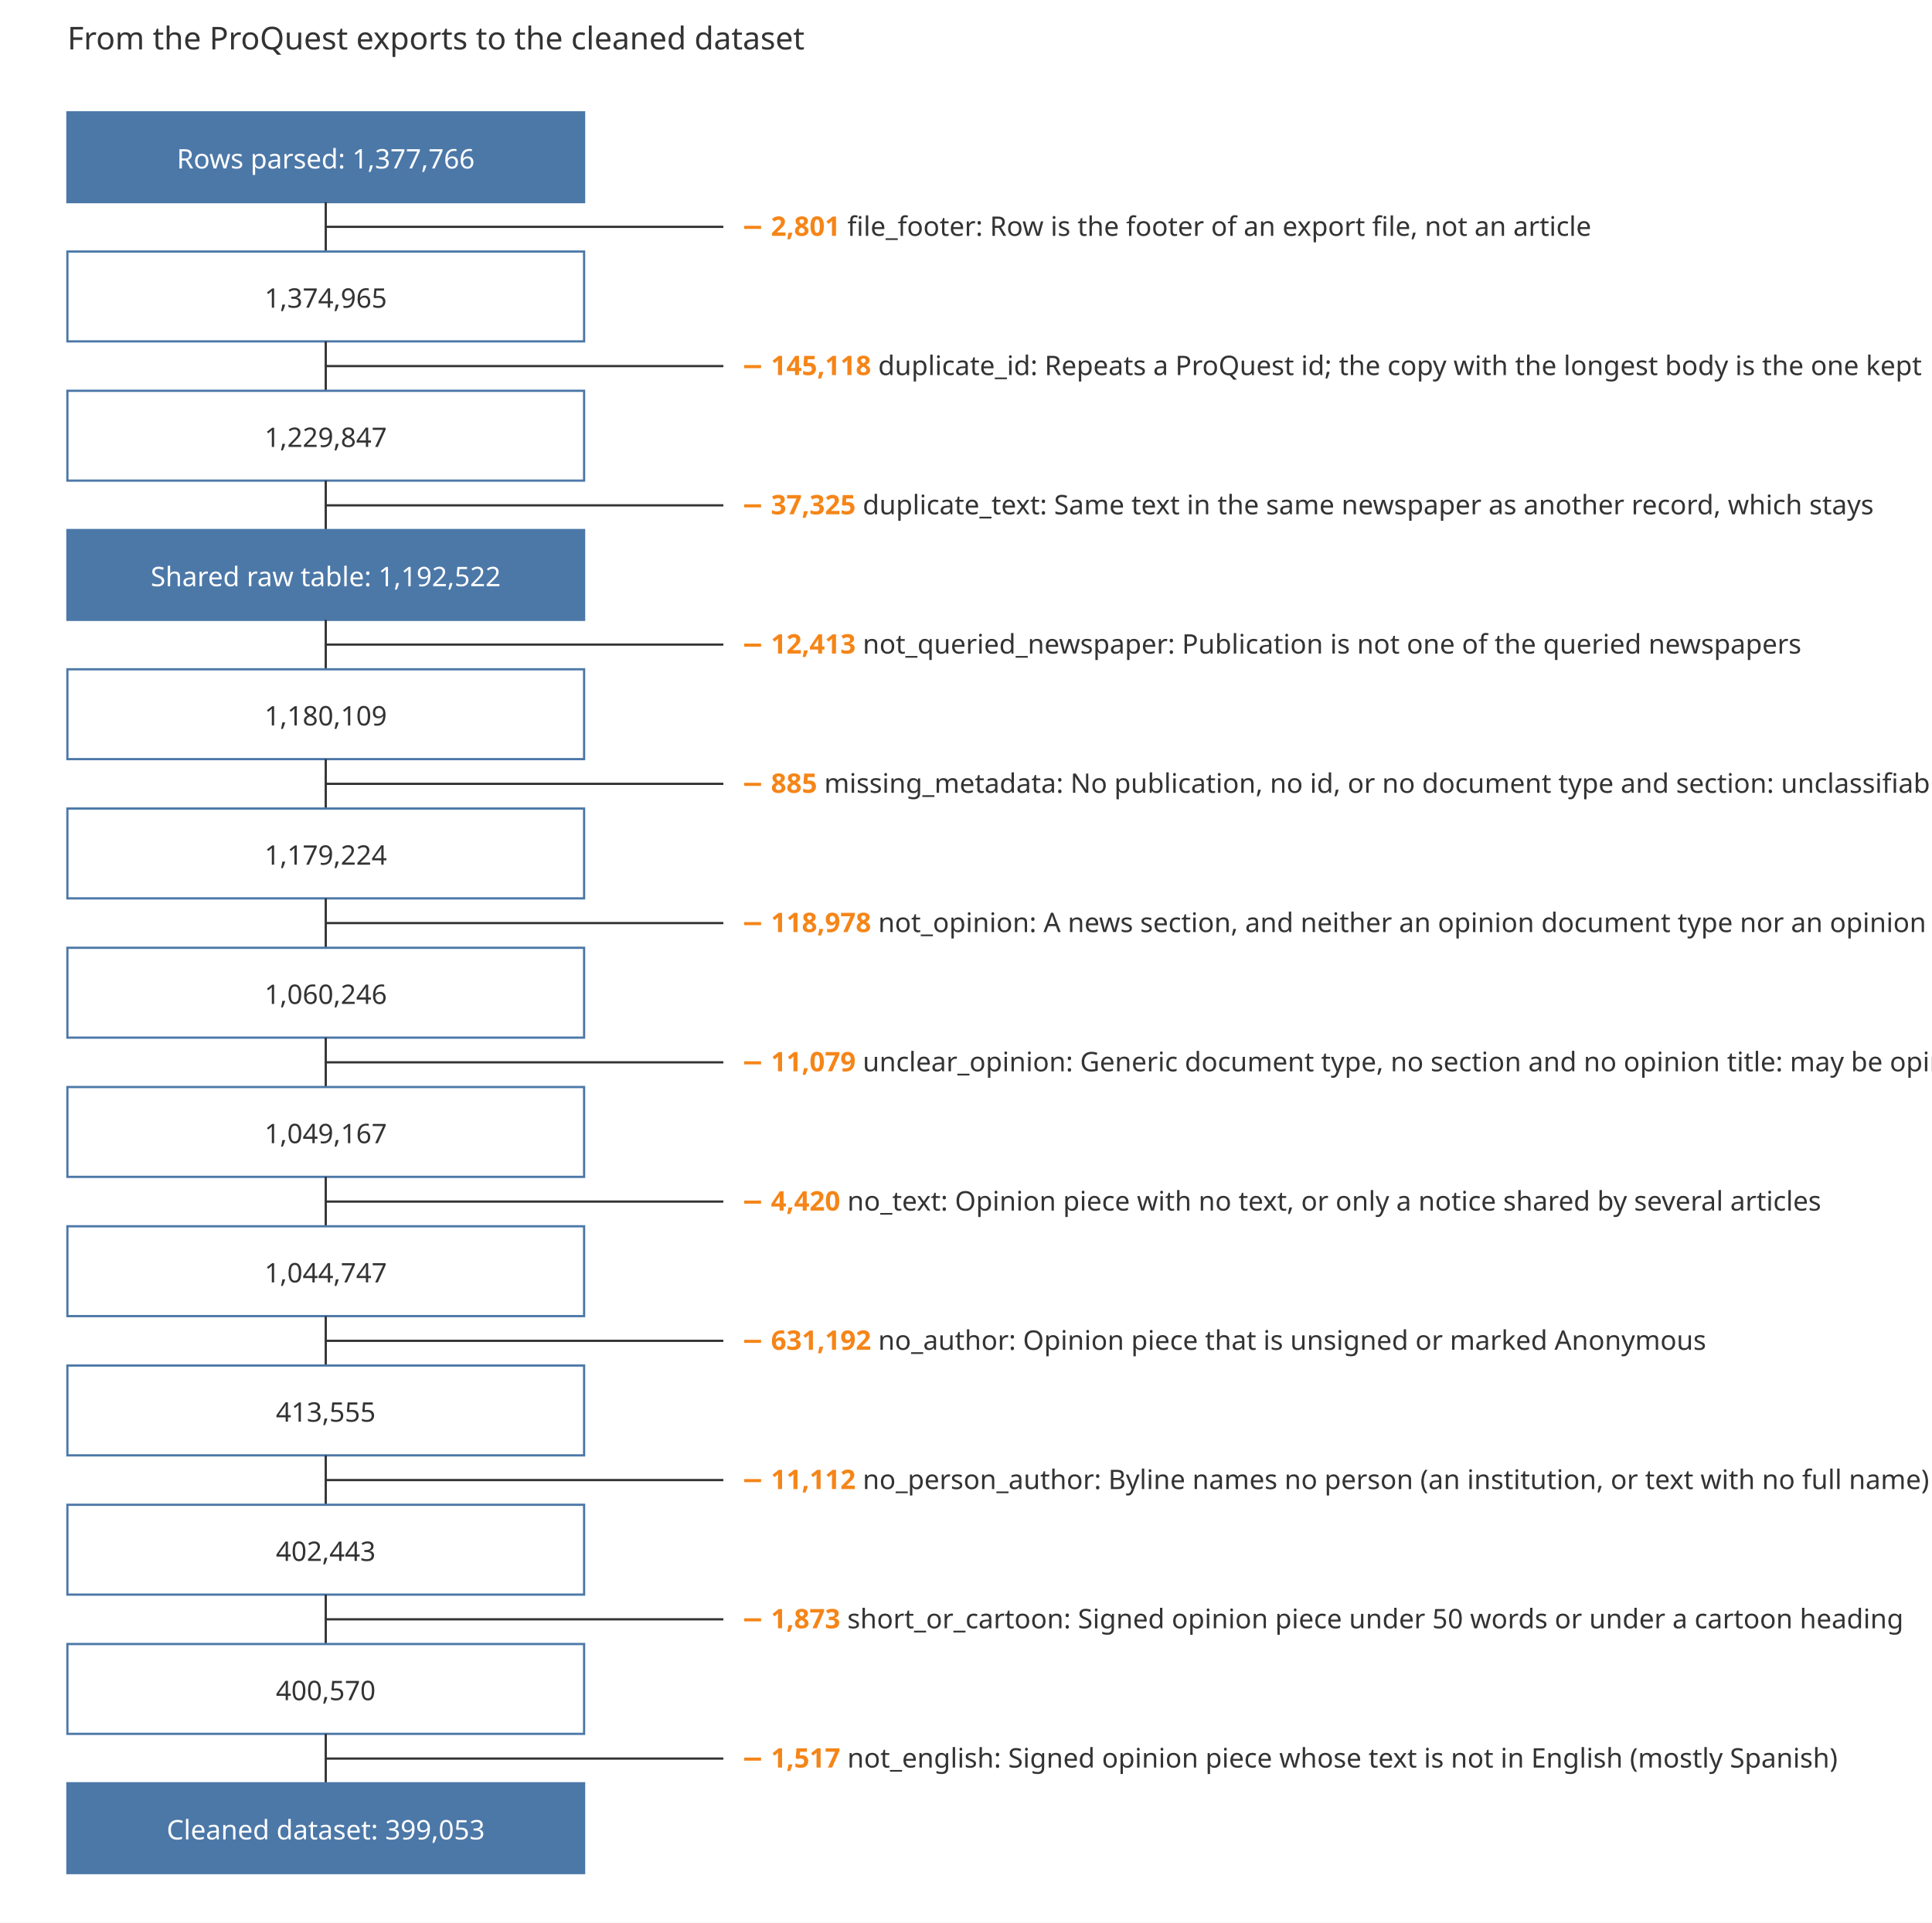
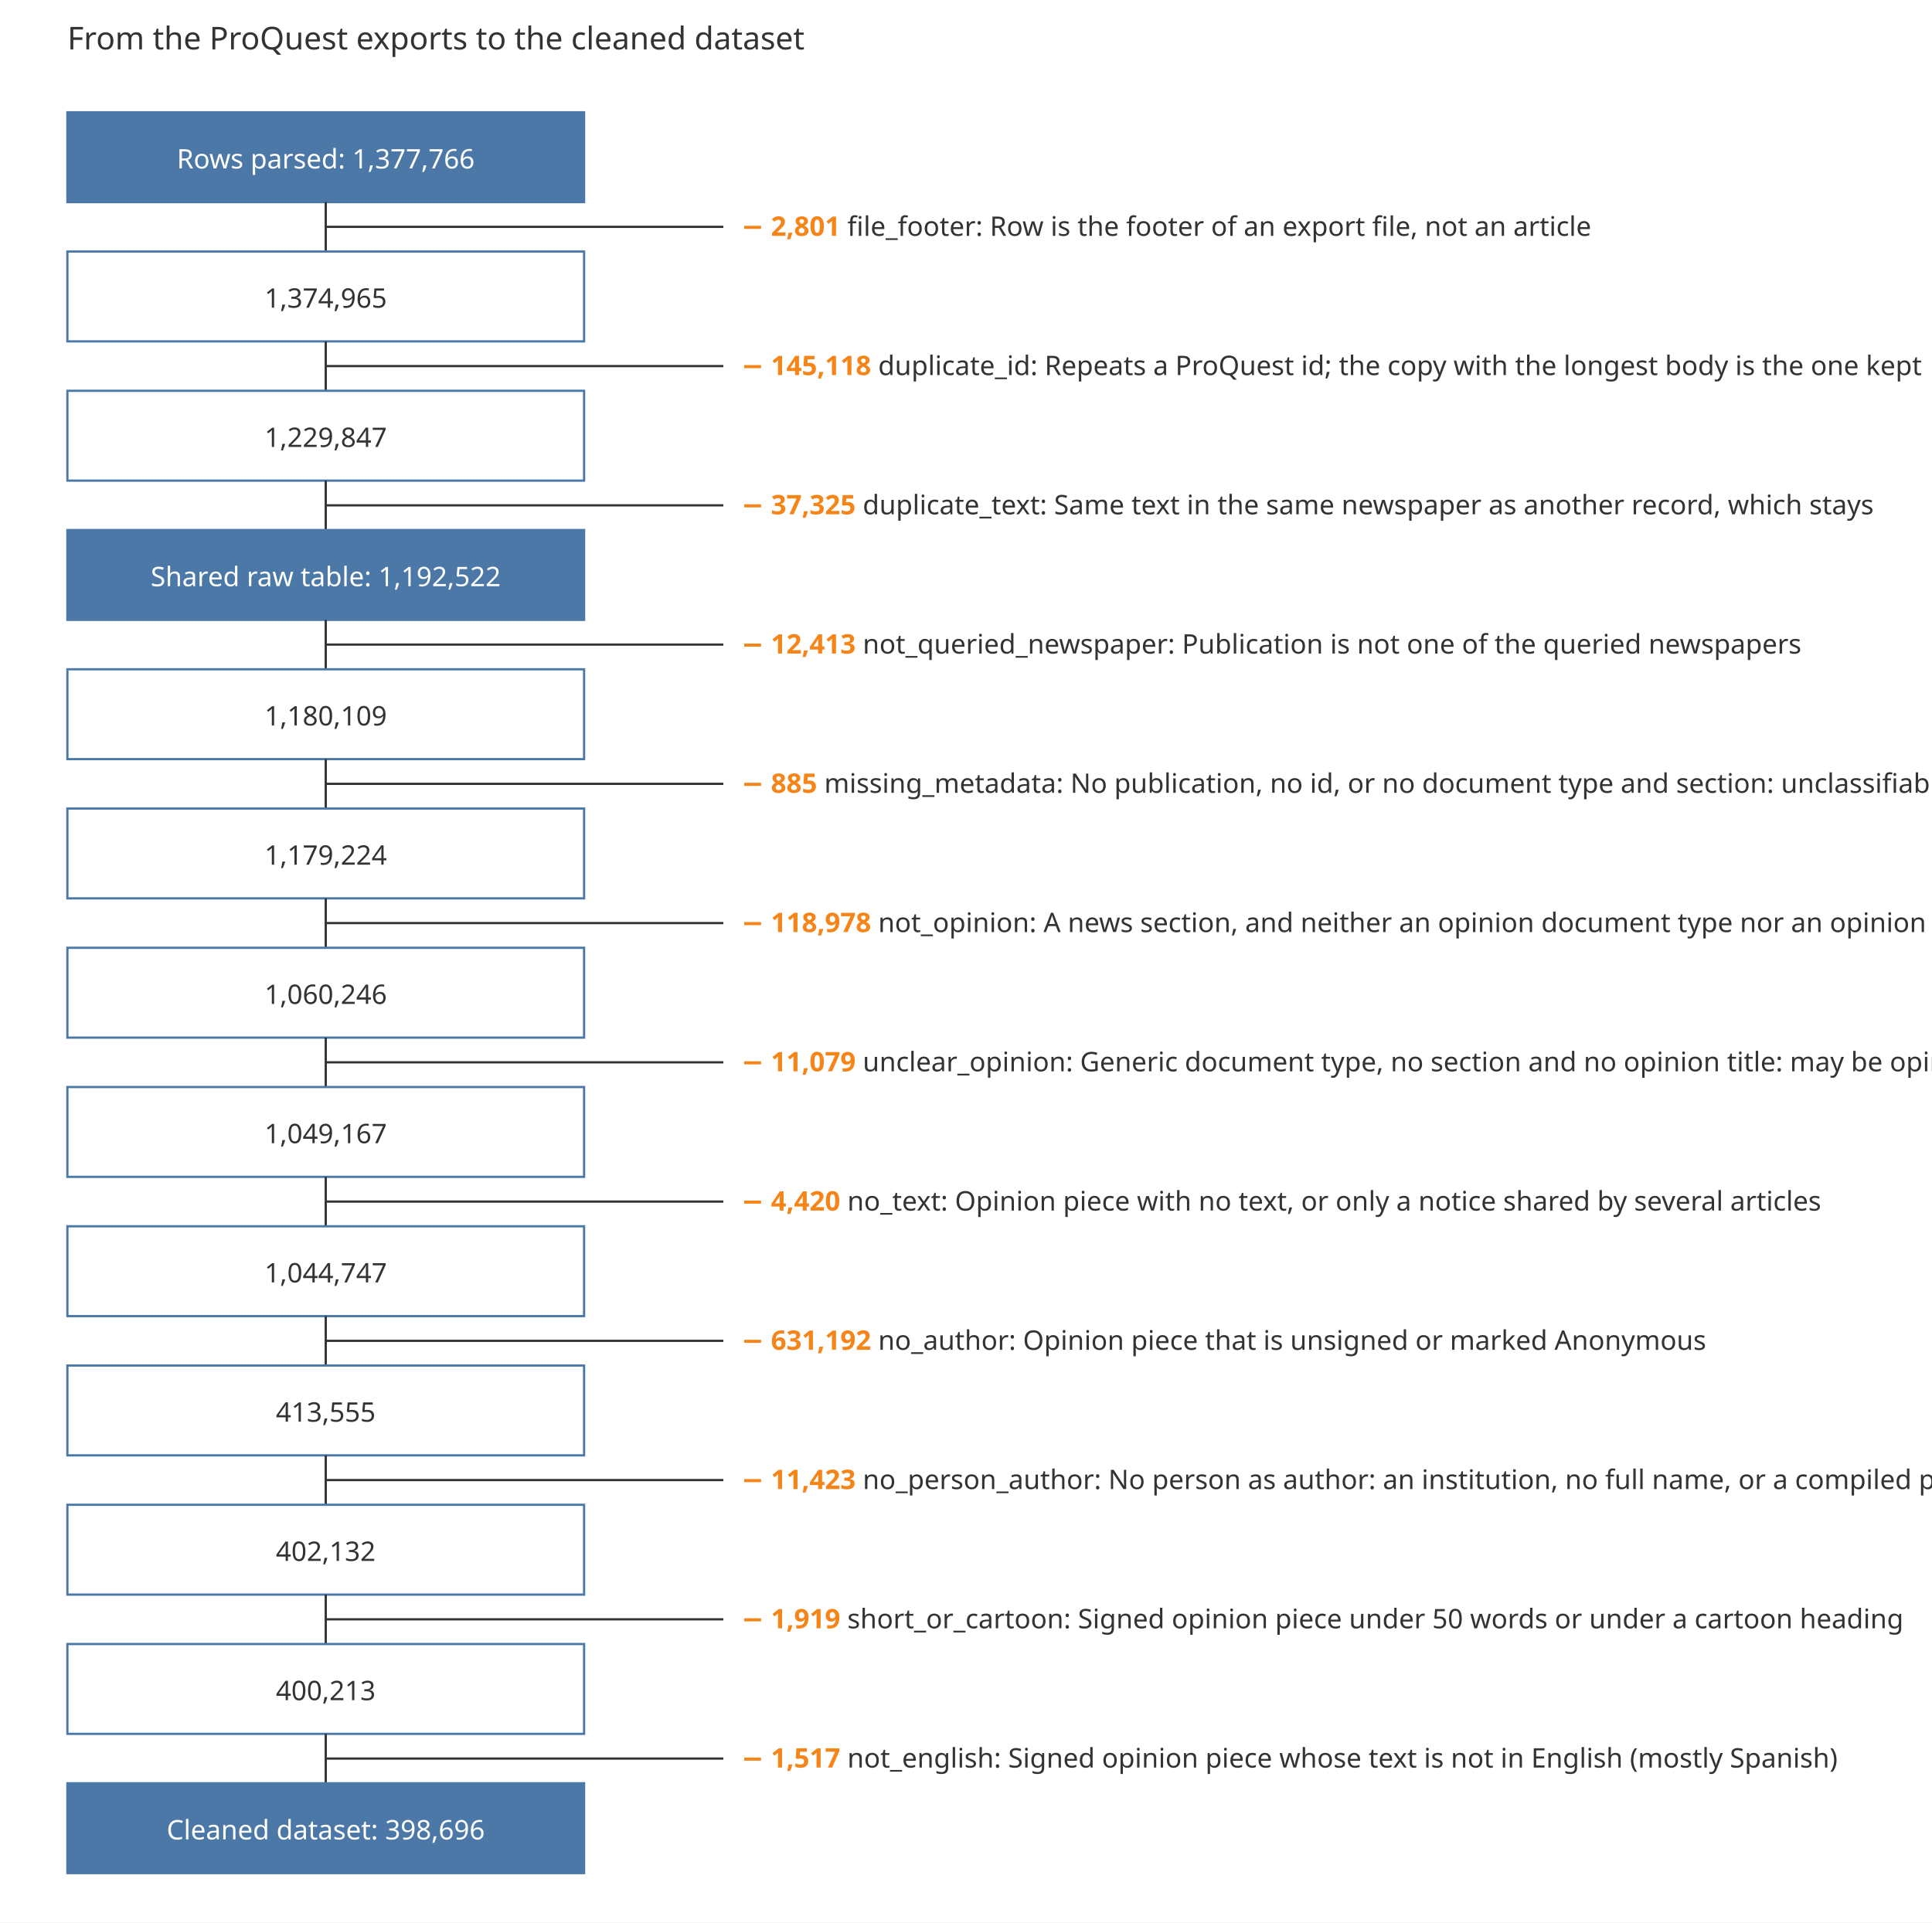
<svg xmlns="http://www.w3.org/2000/svg" viewBox="0 0 860 856" font-family="sans-serif" font-size="12" fill="#333333">
  <rect width="860" height="856" fill="#ffffff" />
  <text x="30" y="22" font-size="14">From the ProQuest exports to the cleaned dataset</text>
  <rect class="remaining" x="30" y="50" width="230" height="40" fill="#4c78a8" stroke="#4c78a8" />
  <text x="145.0" y="75" text-anchor="middle" fill="#ffffff">Rows parsed: 1,377,766</text>
  <line x1="145.0" x2="145.0" y1="90" y2="112" stroke="#333333" />
  <line x1="145.0" x2="322" y1="101" y2="101" stroke="#333333" />
  <text class="removed" x="330" y="105">
    <tspan fill="#f58518" font-weight="bold">− 2,801</tspan>  file_footer: Row is the footer of an export file, not an article</text>
  <rect class="remaining" x="30" y="112" width="230" height="40" fill="#ffffff" stroke="#4c78a8" />
  <text x="145.0" y="137" text-anchor="middle" fill="#333333">1,374,965</text>
  <line x1="145.0" x2="145.0" y1="152" y2="174" stroke="#333333" />
  <line x1="145.0" x2="322" y1="163" y2="163" stroke="#333333" />
  <text class="removed" x="330" y="167">
    <tspan fill="#f58518" font-weight="bold">− 145,118</tspan>  duplicate_id: Repeats a ProQuest id; the copy with the longest body is the one kept</text>
  <rect class="remaining" x="30" y="174" width="230" height="40" fill="#ffffff" stroke="#4c78a8" />
  <text x="145.0" y="199" text-anchor="middle" fill="#333333">1,229,847</text>
  <line x1="145.0" x2="145.0" y1="214" y2="236" stroke="#333333" />
  <line x1="145.0" x2="322" y1="225" y2="225" stroke="#333333" />
  <text class="removed" x="330" y="229">
    <tspan fill="#f58518" font-weight="bold">− 37,325</tspan>  duplicate_text: Same text in the same newspaper as another record, which stays</text>
  <rect class="remaining" x="30" y="236" width="230" height="40" fill="#4c78a8" stroke="#4c78a8" />
  <text x="145.0" y="261" text-anchor="middle" fill="#ffffff">Shared raw table: 1,192,522</text>
  <line x1="145.0" x2="145.0" y1="276" y2="298" stroke="#333333" />
  <line x1="145.0" x2="322" y1="287" y2="287" stroke="#333333" />
  <text class="removed" x="330" y="291">
    <tspan fill="#f58518" font-weight="bold">− 12,413</tspan>  not_queried_newspaper: Publication is not one of the queried newspapers</text>
  <rect class="remaining" x="30" y="298" width="230" height="40" fill="#ffffff" stroke="#4c78a8" />
  <text x="145.0" y="323" text-anchor="middle" fill="#333333">1,180,109</text>
  <line x1="145.0" x2="145.0" y1="338" y2="360" stroke="#333333" />
  <line x1="145.0" x2="322" y1="349" y2="349" stroke="#333333" />
  <text class="removed" x="330" y="353">
    <tspan fill="#f58518" font-weight="bold">− 885</tspan>  missing_metadata: No publication, no id, or no document type and section: unclassifiable</text>
  <rect class="remaining" x="30" y="360" width="230" height="40" fill="#ffffff" stroke="#4c78a8" />
  <text x="145.0" y="385" text-anchor="middle" fill="#333333">1,179,224</text>
  <line x1="145.0" x2="145.0" y1="400" y2="422" stroke="#333333" />
  <line x1="145.0" x2="322" y1="411" y2="411" stroke="#333333" />
  <text class="removed" x="330" y="415">
    <tspan fill="#f58518" font-weight="bold">− 118,978</tspan>  not_opinion: A news section, and neither an opinion document type nor an opinion title</text>
  <rect class="remaining" x="30" y="422" width="230" height="40" fill="#ffffff" stroke="#4c78a8" />
  <text x="145.0" y="447" text-anchor="middle" fill="#333333">1,060,246</text>
  <line x1="145.0" x2="145.0" y1="462" y2="484" stroke="#333333" />
  <line x1="145.0" x2="322" y1="473" y2="473" stroke="#333333" />
  <text class="removed" x="330" y="477">
    <tspan fill="#f58518" font-weight="bold">− 11,079</tspan>  unclear_opinion: Generic document type, no section and no opinion title: may be opinion</text>
  <rect class="remaining" x="30" y="484" width="230" height="40" fill="#ffffff" stroke="#4c78a8" />
  <text x="145.0" y="509" text-anchor="middle" fill="#333333">1,049,167</text>
  <line x1="145.0" x2="145.0" y1="524" y2="546" stroke="#333333" />
  <line x1="145.0" x2="322" y1="535" y2="535" stroke="#333333" />
  <text class="removed" x="330" y="539">
    <tspan fill="#f58518" font-weight="bold">− 4,420</tspan>  no_text: Opinion piece with no text, or only a notice shared by several articles</text>
  <rect class="remaining" x="30" y="546" width="230" height="40" fill="#ffffff" stroke="#4c78a8" />
  <text x="145.0" y="571" text-anchor="middle" fill="#333333">1,044,747</text>
  <line x1="145.0" x2="145.0" y1="586" y2="608" stroke="#333333" />
  <line x1="145.0" x2="322" y1="597" y2="597" stroke="#333333" />
  <text class="removed" x="330" y="601">
    <tspan fill="#f58518" font-weight="bold">− 631,192</tspan>  no_author: Opinion piece that is unsigned or marked Anonymous</text>
  <rect class="remaining" x="30" y="608" width="230" height="40" fill="#ffffff" stroke="#4c78a8" />
  <text x="145.0" y="633" text-anchor="middle" fill="#333333">413,555</text>
  <line x1="145.0" x2="145.0" y1="648" y2="670" stroke="#333333" />
  <line x1="145.0" x2="322" y1="659" y2="659" stroke="#333333" />
  <text class="removed" x="330" y="663">
-     <tspan fill="#f58518" font-weight="bold">− 11,112</tspan>  no_person_author: Byline names no person (an institution, or text with no full name)</text>
+     <tspan fill="#f58518" font-weight="bold">− 11,423</tspan>  no_person_author: No person as author: an institution, no full name, or a compiled page</text>
  <rect class="remaining" x="30" y="670" width="230" height="40" fill="#ffffff" stroke="#4c78a8" />
-   <text x="145.0" y="695" text-anchor="middle" fill="#333333">402,443</text>
+   <text x="145.0" y="695" text-anchor="middle" fill="#333333">402,132</text>
  <line x1="145.0" x2="145.0" y1="710" y2="732" stroke="#333333" />
  <line x1="145.0" x2="322" y1="721" y2="721" stroke="#333333" />
  <text class="removed" x="330" y="725">
-     <tspan fill="#f58518" font-weight="bold">− 1,873</tspan>  short_or_cartoon: Signed opinion piece under 50 words or under a cartoon heading</text>
+     <tspan fill="#f58518" font-weight="bold">− 1,919</tspan>  short_or_cartoon: Signed opinion piece under 50 words or under a cartoon heading</text>
  <rect class="remaining" x="30" y="732" width="230" height="40" fill="#ffffff" stroke="#4c78a8" />
-   <text x="145.0" y="757" text-anchor="middle" fill="#333333">400,570</text>
+   <text x="145.0" y="757" text-anchor="middle" fill="#333333">400,213</text>
  <line x1="145.0" x2="145.0" y1="772" y2="794" stroke="#333333" />
  <line x1="145.0" x2="322" y1="783" y2="783" stroke="#333333" />
  <text class="removed" x="330" y="787">
    <tspan fill="#f58518" font-weight="bold">− 1,517</tspan>  not_english: Signed opinion piece whose text is not in English (mostly Spanish)</text>
  <rect class="remaining" x="30" y="794" width="230" height="40" fill="#4c78a8" stroke="#4c78a8" />
-   <text x="145.0" y="819" text-anchor="middle" fill="#ffffff">Cleaned dataset: 399,053</text>
+   <text x="145.0" y="819" text-anchor="middle" fill="#ffffff">Cleaned dataset: 398,696</text>
</svg>
